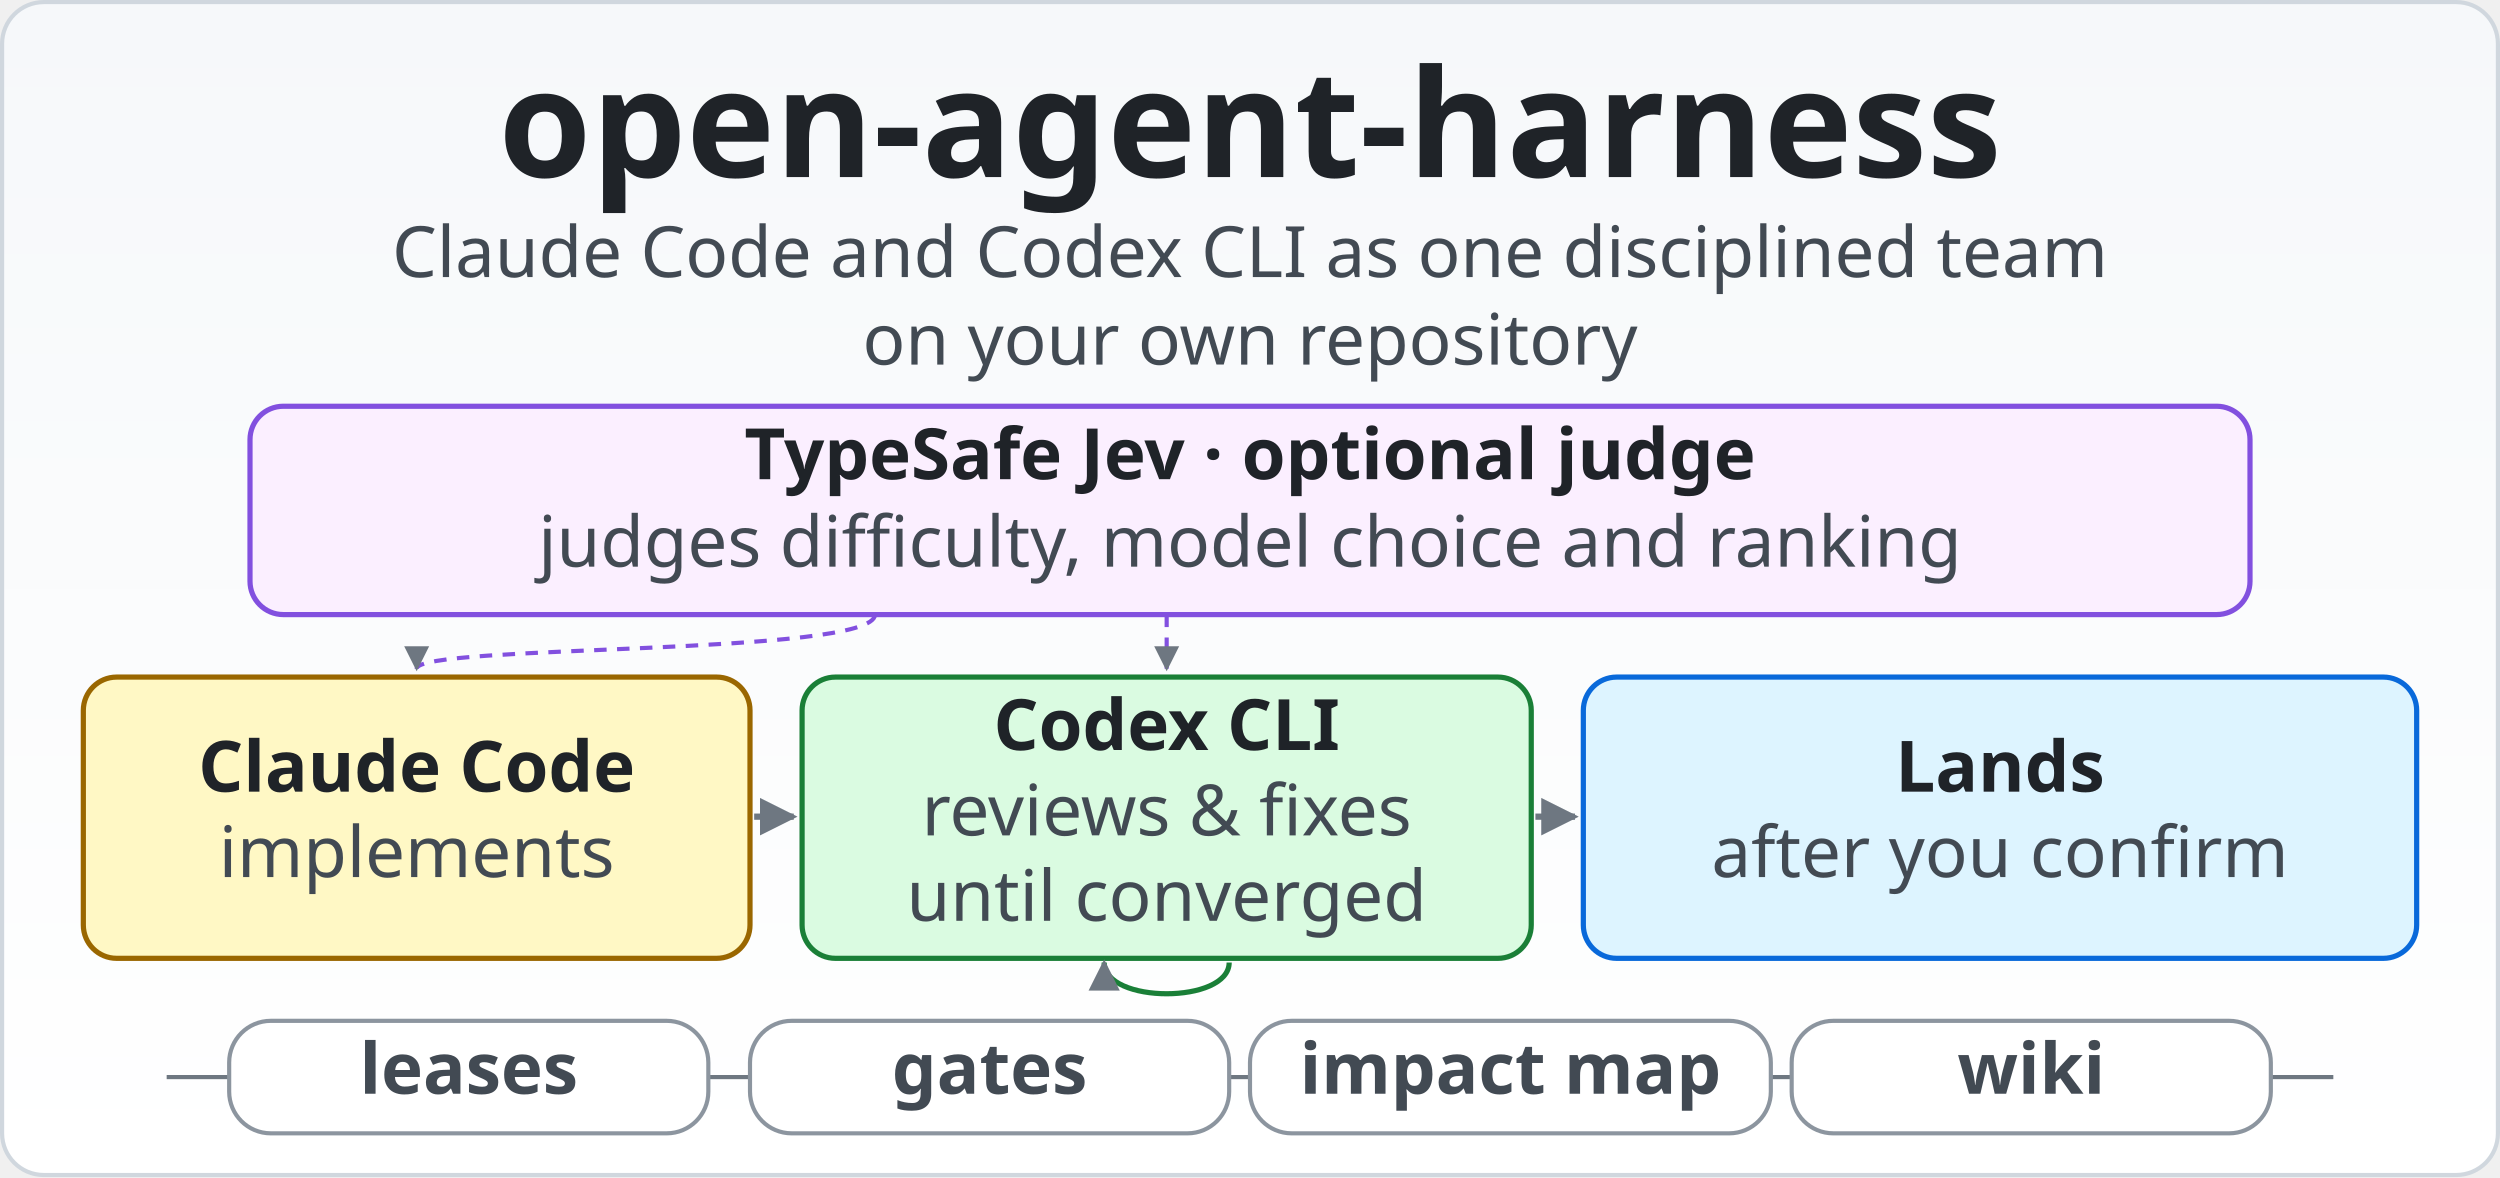
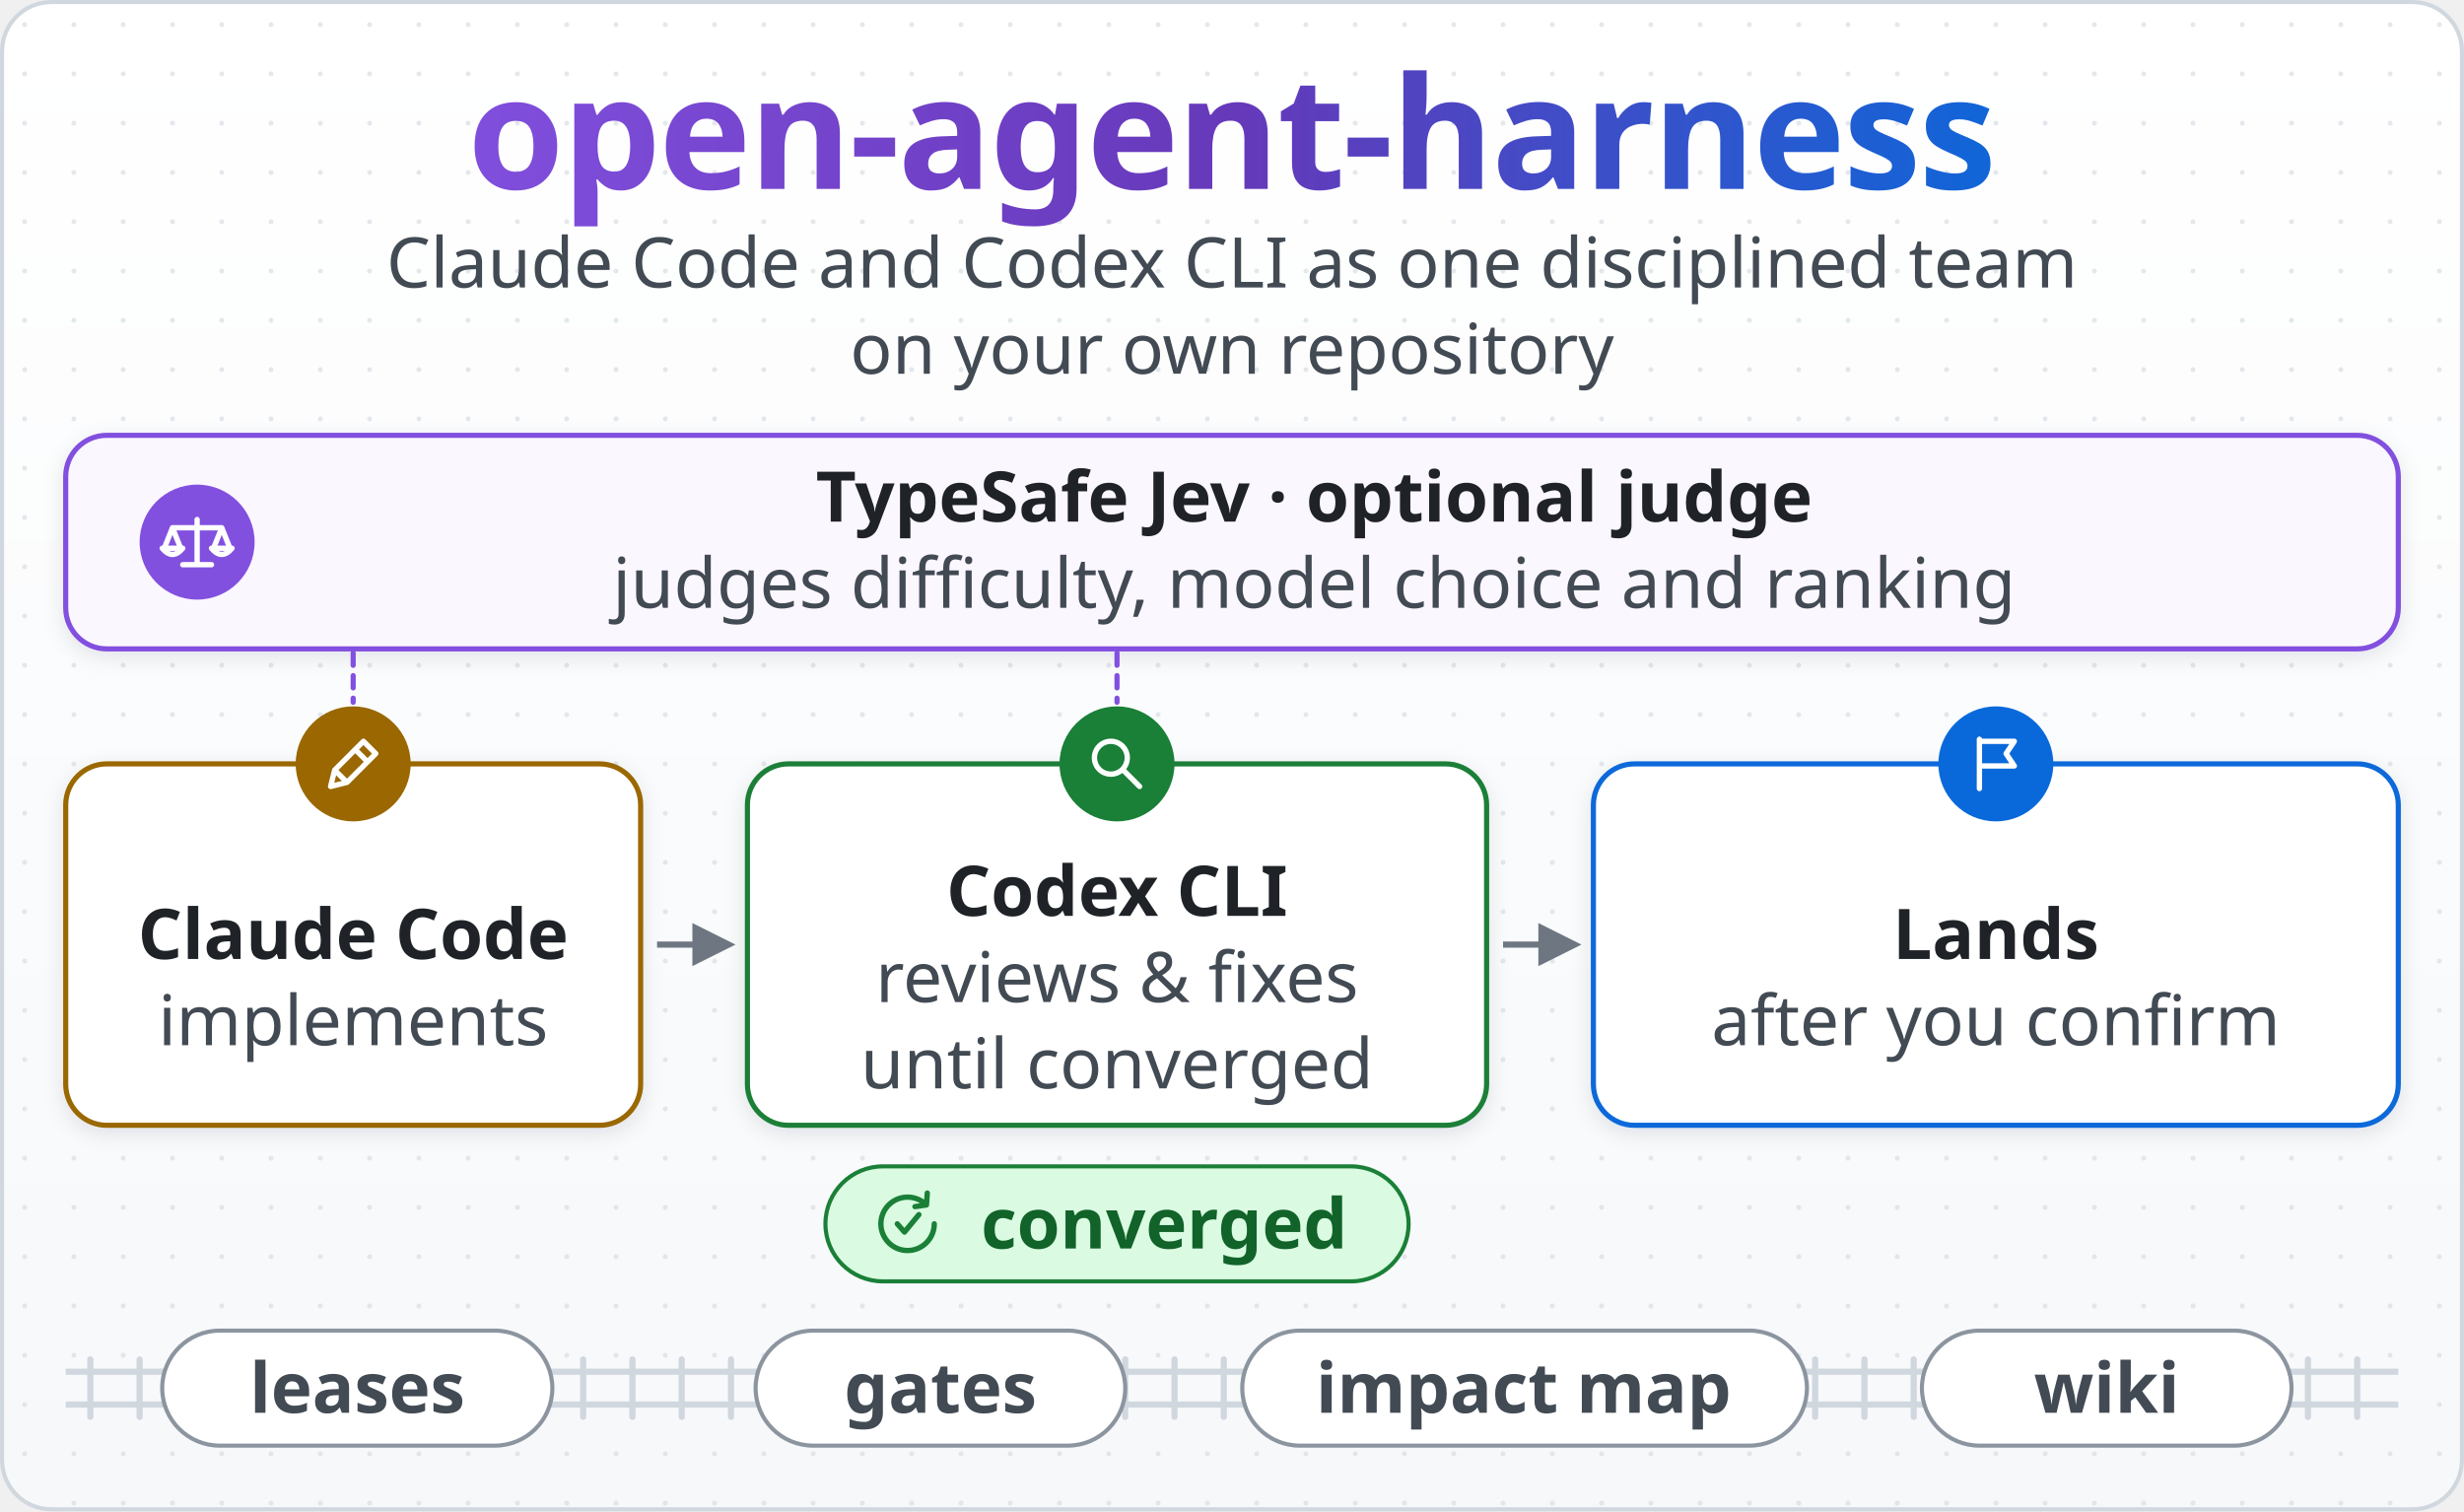
- <svg xmlns="http://www.w3.org/2000/svg" width="1200" height="565" viewBox="0 0 1200 565" role="img" aria-labelledby="title desc" xml:lang="en">
+ <svg xmlns="http://www.w3.org/2000/svg" width="1200" height="736" viewBox="0 0 1200 736" role="img" aria-labelledby="title desc" xml:lang="en">
  <defs>
    <linearGradient id="bg" x1="0" y1="0" x2="0" y2="1">
-       <stop offset="0" stop-color="#f6f8fa" />
-       <stop offset="1" stop-color="#ffffff" />
+       <stop offset="0" stop-color="#ffffff" />
+       <stop offset="1" stop-color="#f6f8fa" />
    </linearGradient>
-     <marker id="arrow" viewBox="0 0 10 10" refX="9" refY="5" markerWidth="6" markerHeight="6" orient="auto-start-reverse">
+     <linearGradient id="ink" gradientUnits="userSpaceOnUse" x1="200" y1="0" x2="1000" y2="0">
+       <stop offset="0" stop-color="#8250df" />
+       <stop offset="0.5" stop-color="#6639ba" />
+       <stop offset="1" stop-color="#0969da" />
+     </linearGradient>
+     <pattern id="grid" width="24" height="24" patternUnits="userSpaceOnUse">
+       <circle cx="12" cy="12" r="1.2" fill="#d8dee4" />
+     </pattern>
+     <filter id="shadow" x="-10%" y="-10%" width="120%" height="140%">
+       <feDropShadow dx="0" dy="3" stdDeviation="5" flood-color="#1f2328" flood-opacity="0.10" />
+     </filter>
+     <filter id="soft" x="-100%" y="-100%" width="300%" height="300%">
+       <feGaussianBlur stdDeviation="4" />
+     </filter>
+     <marker id="arrow" viewBox="0 0 10 10" refX="8" refY="5" markerWidth="7" markerHeight="7" orient="auto">
      <path d="M0,0 L10,5 L0,10 z" fill="#6e7781" />
    </marker>
  </defs>
  <style>
text { font-family: -apple-system, BlinkMacSystemFont, "Segoe UI", "Noto Sans", Helvetica, Arial, sans-serif; text-anchor: middle; }
- .title { font-size: 72px; font-weight: 700; fill: #1f2328; }
+ .title { font-size: 76px; font-weight: 800; fill: url(#ink); letter-spacing: -1px; }
.pitch { font-size: 34px; fill: #424a53; }
.jev { font-size: 34px; font-weight: 700; fill: #1f2328; }
.jevhint { font-size: 34px; fill: #424a53; }
.name { font-size: 34px; font-weight: 700; fill: #1f2328; }
.hint { font-size: 34px; fill: #424a53; }
+ .done { font-size: 34px; font-weight: 700; fill: #116329; }
.rail { font-size: 34px; font-weight: 600; fill: #424a53; }
+ .dot { animation: travel 8s ease-in-out infinite both; }
+ .halo-claude { animation: glow-claude 8s ease-in-out infinite both; }
+ .halo-codex { animation: glow-codex 8s ease-in-out infinite both; }
+ .halo-land { animation: glow-land 8s ease-in-out infinite both; }
+ .ring { transform-box: fill-box; transform-origin: center; animation: spin 8s ease-in-out infinite both; }
+ .settle { animation: settle 8s ease-in-out infinite both; }
+ .judge-link { animation: drift 6s linear infinite both; }
+ @keyframes travel {
+   0% { transform: translate(314px, 460px); opacity: 0; }
+   3% { transform: translate(314px, 460px); opacity: 1; }
+   12% { transform: translate(362px, 460px); opacity: 1; }
+   15% { transform: translate(362px, 460px); opacity: 0; }
+   60% { transform: translate(726px, 460px); opacity: 0; }
+   63% { transform: translate(726px, 460px); opacity: 1; }
+   72% { transform: translate(774px, 460px); opacity: 1; }
+   75%, 100% { transform: translate(774px, 460px); opacity: 0; }
+ }
+ @keyframes glow-claude { 0%, 100% { opacity: 0; } 5% { opacity: 0.5; } 14% { opacity: 0; } }
+ @keyframes glow-codex { 0%, 16%, 60%, 100% { opacity: 0; } 22%, 52% { opacity: 0.5; } }
+ @keyframes glow-land { 0%, 72%, 92%, 100% { opacity: 0; } 78% { opacity: 0.5; } }
+ @keyframes spin { 0%, 16% { transform: rotate(0deg); } 56%, 100% { transform: rotate(720deg); } }
+ @keyframes settle { 0%, 8%, 62%, 100% { opacity: 1; } 14%, 56% { opacity: 0; } }
+ @keyframes drift { to { stroke-dashoffset: -22; } }
+ @media (prefers-reduced-motion: reduce) { * { animation: none !important; } }
</style>
-   <rect x="1" y="1" width="1198" height="563" rx="20" fill="url(#bg)" stroke="#d0d7de" stroke-width="2" />
-   <text class="title" x="600" y="85">open-agent-harness</text>
-   <text class="pitch" x="600" y="133">Claude Code and Codex CLI as one disciplined team</text>
-   <text class="pitch" x="600" y="175">on your own repository</text>
-   <rect x="120" y="195" width="960" height="100" rx="16" fill="#fbefff" stroke="#8250df" stroke-width="2.5" />
-   <text class="jev" x="600" y="230">TypeSafe Jev · optional judge</text>
-   <text class="jevhint" x="600" y="272">judges difficulty, model choice and ranking</text>
-   <path d="M420,295 C420,315 200,309 200,321" fill="none" stroke="#8250df" stroke-width="2" stroke-dasharray="6 5" marker-end="url(#arrow)" />
-   <line x1="560" y1="295" x2="560" y2="321" stroke="#8250df" stroke-width="2" stroke-dasharray="6 5" marker-end="url(#arrow)" />
-   <rect x="40" y="325" width="320" height="135" rx="16" fill="#fff8c5" stroke="#9a6700" stroke-width="2.5" />
-   <text class="name" x="200" y="380">Claude Code</text>
-   <text class="hint" x="200" y="421">implements</text>
-   <rect x="385" y="325" width="350" height="135" rx="16" fill="#dafbe1" stroke="#1a7f37" stroke-width="2.5" />
-   <text class="name" x="560" y="360">Codex CLI</text>
-   <text class="hint" x="560" y="401">reviews &amp; fixes</text>
-   <text class="hint" x="560" y="442">until converged</text>
-   <rect x="760" y="325" width="400" height="135" rx="16" fill="#ddf4ff" stroke="#0969da" stroke-width="2.5" />
-   <text class="name" x="960" y="380">Lands</text>
-   <text class="hint" x="960" y="421">after you confirm</text>
-   <line x1="362" y1="392" x2="381" y2="392" stroke="#6e7781" stroke-width="3" marker-end="url(#arrow)" />
-   <line x1="737" y1="392" x2="756" y2="392" stroke="#6e7781" stroke-width="3" marker-end="url(#arrow)" />
-   <path d="M590,462 C590,482 530,482 530,462" fill="none" stroke="#1a7f37" stroke-width="2.5" marker-end="url(#arrow)" />
-   <line x1="80" y1="517" x2="1120" y2="517" stroke="#6e7781" stroke-width="2" />
-   <rect x="110" y="490" width="230" height="54" rx="20" fill="#ffffff" stroke="#8c959f" stroke-width="2" />
-   <text class="rail" x="225" y="525">leases</text>
-   <rect x="360" y="490" width="230" height="54" rx="20" fill="#ffffff" stroke="#8c959f" stroke-width="2" />
-   <text class="rail" x="475" y="525">gates</text>
-   <rect x="600" y="490" width="250" height="54" rx="20" fill="#ffffff" stroke="#8c959f" stroke-width="2" />
-   <text class="rail" x="725" y="525">impact map</text>
-   <rect x="860" y="490" width="230" height="54" rx="20" fill="#ffffff" stroke="#8c959f" stroke-width="2" />
-   <text class="rail" x="975" y="525">wiki</text>
+   <rect x="1" y="1" width="1198" height="734" rx="24" fill="url(#bg)" stroke="#d0d7de" stroke-width="2" />
+   <path d="M25,2 H1175 Q1198,2 1198,25 V711 Q1198,734 1175,734 H25 Q2,734 2,711 V25 Q2,2 25,2 Z" fill="url(#grid)" opacity="0.7" />
+   <text class="title" x="600" y="92">open-agent-harness</text>
+   <text class="pitch" x="600" y="140">Claude Code and Codex CLI as one disciplined team</text>
+   <text class="pitch" x="600" y="182">on your own repository</text>
+   <rect x="32" y="212" width="1136" height="104" rx="20" fill="#fbf7ff" stroke="#8250df" stroke-width="2.5" filter="url(#shadow)" />
+   <circle cx="96" cy="264" r="28" fill="#8250df" />
+   <g transform="translate(96 264)" fill="none" stroke="#ffffff" stroke-width="2.6" stroke-linecap="round" stroke-linejoin="round">
+     <path d="M0,-11 L0,10 M-7,11 L7,11 M-12,-7 L12,-7 M-12,-7 L-16,3 M-12,-7 L-8,3 M12,-7 L8,3 M12,-7 L16,3" />
+     <path d="M-17,3 Q-12,9 -7,3 Z M7,3 Q12,9 17,3 Z" />
+   </g>
+   <text class="jev" x="640" y="254">TypeSafe Jev · optional judge</text>
+   <text class="jevhint" x="640" y="296">judges difficulty, model choice and ranking</text>
+   <line class="judge-link" x1="172" y1="318" x2="172" y2="342" stroke="#8250df" stroke-width="2.5" stroke-dasharray="6 5" stroke-linecap="round" />
+   <line class="judge-link" x1="544" y1="318" x2="544" y2="342" stroke="#8250df" stroke-width="2.5" stroke-dasharray="6 5" stroke-linecap="round" />
+   <rect x="32" y="372" width="280" height="176" rx="20" fill="#ffffff" stroke="#9a6700" stroke-width="2.5" filter="url(#shadow)" />
+   <text class="name" x="172" y="467">Claude Code</text>
+   <text class="hint" x="172" y="509">implements</text>
+   <circle class="halo halo-claude" cx="172" cy="372" r="36" fill="none" stroke="#9a6700" stroke-width="3" opacity="0" />
+   <circle cx="172" cy="372" r="28" fill="#9a6700" />
+   <g transform="translate(172 372)" fill="none" stroke="#ffffff" stroke-width="2.6" stroke-linecap="round" stroke-linejoin="round">
+     <path d="M-11,11 L-9,3 L5,-11 L11,-5 L-3,9 Z M1,-7 L7,-1 M-9,3 L-3,9" />
+   </g>
+   <rect x="364" y="372" width="360" height="176" rx="20" fill="#ffffff" stroke="#1a7f37" stroke-width="2.5" filter="url(#shadow)" />
+   <text class="name" x="544" y="446">Codex CLI</text>
+   <text class="hint" x="544" y="488">reviews &amp; fixes</text>
+   <text class="hint" x="544" y="530">until converged</text>
+   <circle class="halo halo-codex" cx="544" cy="372" r="36" fill="none" stroke="#1a7f37" stroke-width="3" opacity="0" />
+   <circle cx="544" cy="372" r="28" fill="#1a7f37" />
+   <g transform="translate(544 372)" fill="none" stroke="#ffffff" stroke-width="2.6" stroke-linecap="round" stroke-linejoin="round">
+     <circle cx="-3" cy="-3" r="8" />
+     <path d="M3,3 L11,11" />
+   </g>
+   <rect x="776" y="372" width="392" height="176" rx="20" fill="#ffffff" stroke="#0969da" stroke-width="2.5" filter="url(#shadow)" />
+   <text class="name" x="972" y="467">Lands</text>
+   <text class="hint" x="972" y="509">after you confirm</text>
+   <circle class="halo halo-land" cx="972" cy="372" r="36" fill="none" stroke="#0969da" stroke-width="3" opacity="0" />
+   <circle cx="972" cy="372" r="28" fill="#0969da" />
+   <g transform="translate(972 372)" fill="none" stroke="#ffffff" stroke-width="2.6" stroke-linecap="round" stroke-linejoin="round">
+     <path d="M-8,12 L-8,-12 M-8,-11 L9,-11 L5,-5 L9,1 L-8,1" />
+   </g>
+   <line x1="320" y1="460" x2="354" y2="460" stroke="#6e7781" stroke-width="3" marker-end="url(#arrow)" />
+   <line x1="732" y1="460" x2="766" y2="460" stroke="#6e7781" stroke-width="3" marker-end="url(#arrow)" />
+   <rect x="402" y="568" width="284" height="56" rx="28" fill="#dafbe1" stroke="#1a7f37" stroke-width="2" />
+   <g transform="translate(442 596)" fill="none" stroke="#1a7f37" stroke-width="2.6" stroke-linecap="round" stroke-linejoin="round">
+     <path class="ring" d="M13,0 A13,13 0 1 1 9.2,-9.2 M9.2,-9.2 L9.6,-15 M9.2,-9.2 L3.6,-8.4" />
+     <path class="settle" d="M-5,0 L-1.5,4 L5.5,-4.5" />
+   </g>
+   <g class="settle">
+     <text class="done" x="567" y="608">converged</text>
+   </g>
+   <line x1="32" y1="668" x2="1168" y2="668" stroke="#d0d7de" stroke-width="3" />
+   <line x1="32" y1="684" x2="1168" y2="684" stroke="#d0d7de" stroke-width="3" />
+   <path d="M44,662 V690 M68,662 V690 M92,662 V690 M116,662 V690 M140,662 V690 M164,662 V690 M188,662 V690 M212,662 V690 M236,662 V690 M260,662 V690 M284,662 V690 M308,662 V690 M332,662 V690 M356,662 V690 M380,662 V690 M404,662 V690 M428,662 V690 M452,662 V690 M476,662 V690 M500,662 V690 M524,662 V690 M548,662 V690 M572,662 V690 M596,662 V690 M620,662 V690 M644,662 V690 M668,662 V690 M692,662 V690 M716,662 V690 M740,662 V690 M764,662 V690 M788,662 V690 M812,662 V690 M836,662 V690 M860,662 V690 M884,662 V690 M908,662 V690 M932,662 V690 M956,662 V690 M980,662 V690 M1004,662 V690 M1028,662 V690 M1052,662 V690 M1076,662 V690 M1100,662 V690 M1124,662 V690 M1148,662 V690" stroke="#d0d7de" stroke-width="3" stroke-linecap="round" />
+   <rect x="79" y="648" width="190" height="56" rx="28" fill="#ffffff" stroke="#8c959f" stroke-width="2" />
+   <text class="rail" x="174" y="688">leases</text>
+   <rect x="368" y="648" width="180" height="56" rx="28" fill="#ffffff" stroke="#8c959f" stroke-width="2" />
+   <text class="rail" x="458" y="688">gates</text>
+   <rect x="605" y="648" width="275" height="56" rx="28" fill="#ffffff" stroke="#8c959f" stroke-width="2" />
+   <text class="rail" x="742" y="688">impact map</text>
+   <rect x="936" y="648" width="180" height="56" rx="28" fill="#ffffff" stroke="#8c959f" stroke-width="2" />
+   <text class="rail" x="1026" y="688">wiki</text>
+   <g class="dot" opacity="0">
+     <circle r="12" fill="#0969da" opacity="0.45" filter="url(#soft)" />
+     <circle r="6" fill="#0969da" />
+     <circle r="2.5" fill="#ffffff" />
+   </g>
</svg>
